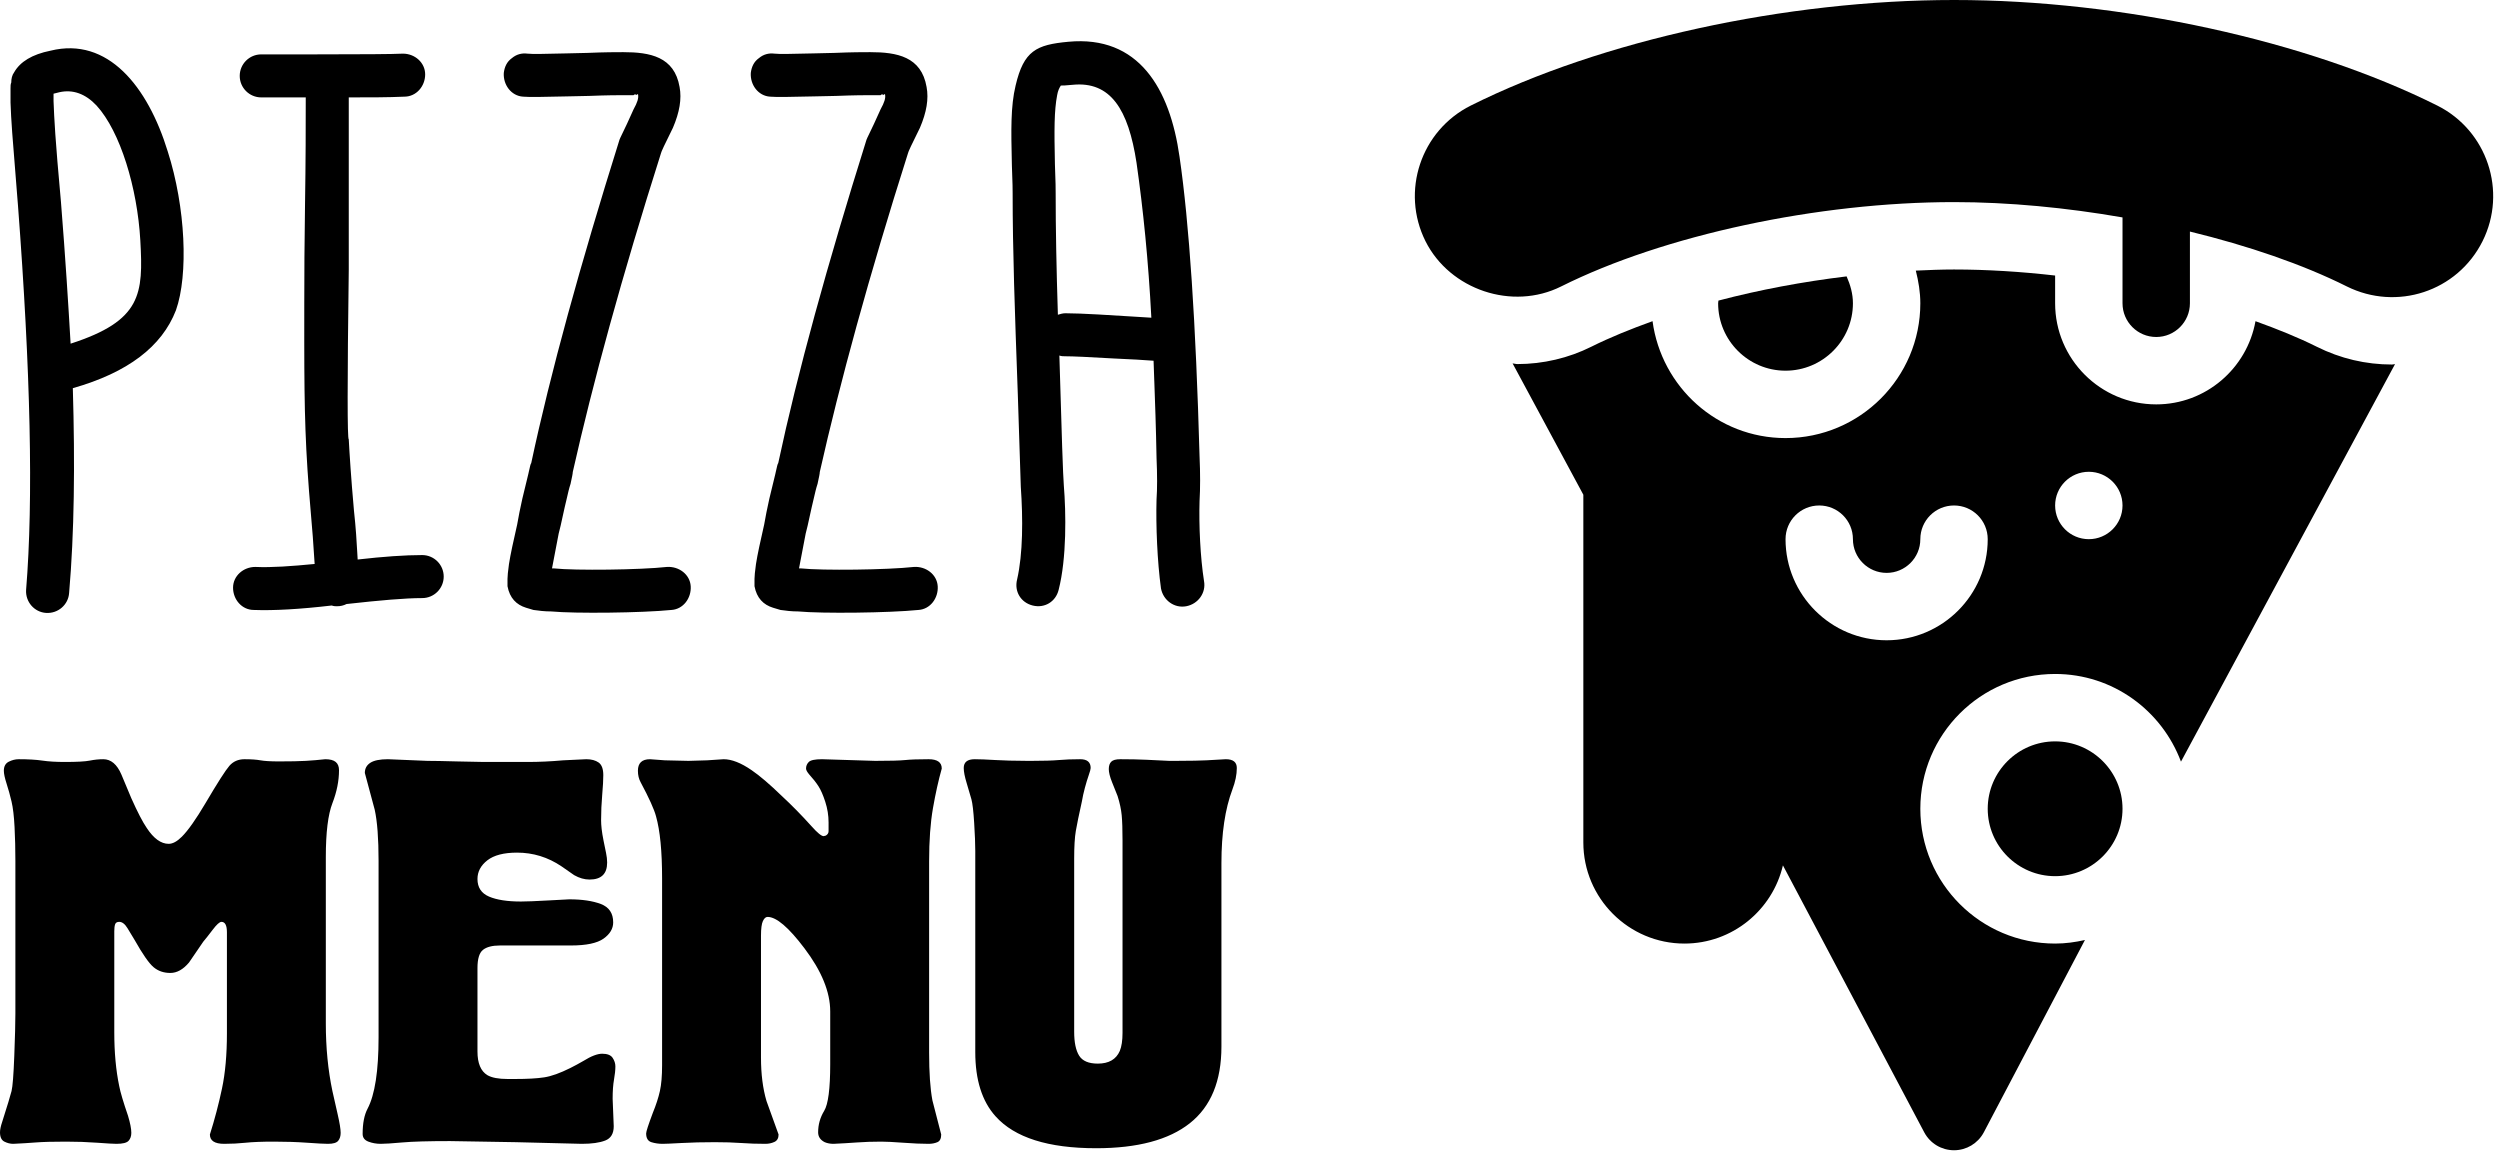
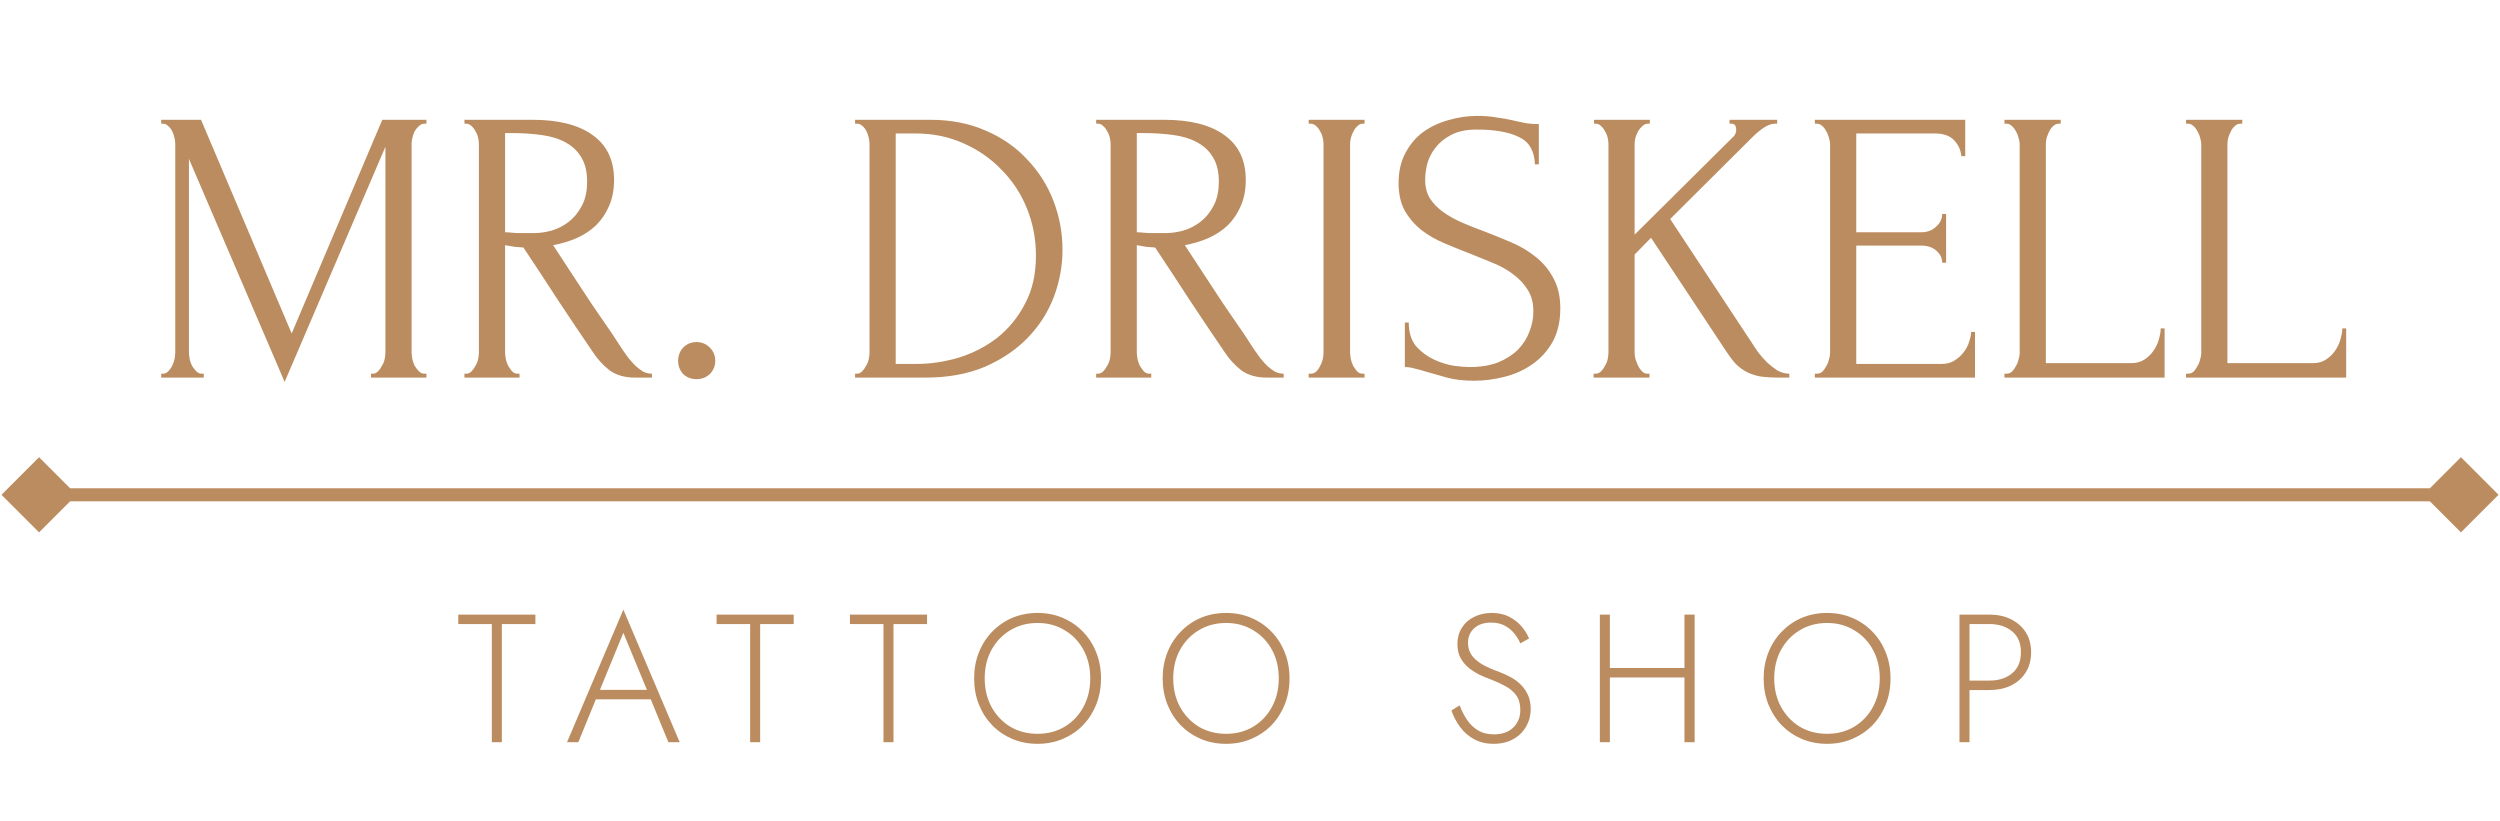
- <svg xmlns="http://www.w3.org/2000/svg" width="182" height="84" viewBox="0 0 182 84" fill="none">
-   <g id="Logo">
-     <g id="Group">
-       <path id="PIZZA" fill-rule="evenodd" clip-rule="evenodd" d="M84.52 42.839C84.682 43.703 85.492 44.297 86.356 44.135C87.22 43.973 87.814 43.163 87.652 42.299C87.382 40.571 87.274 38.249 87.328 36.467C87.382 35.549 87.382 34.469 87.328 33.227C87.058 23.507 86.572 16.217 85.87 11.411C85.168 6.443 82.9 2.555 77.77 3.041C75.448 3.257 74.53 3.689 73.936 6.227C73.569 7.746 73.609 9.518 73.661 11.84V11.84L73.666 12.059C73.72 13.301 73.72 13.949 73.72 14.057C73.72 18.258 73.877 22.615 74.088 28.47L74.098 28.745L74.314 35.441C74.476 37.763 74.476 40.301 74.044 42.191C73.828 43.055 74.314 43.865 75.178 44.081C76.042 44.297 76.852 43.811 77.068 42.947C77.662 40.625 77.608 37.331 77.446 35.333C77.392 34.739 77.284 31.553 77.122 25.883C77.284 25.937 77.392 25.937 77.554 25.937C78.094 25.937 79.282 25.991 81.118 26.099C82.36 26.153 83.278 26.207 83.98 26.261C83.994 26.706 84.013 27.202 84.032 27.745L84.033 27.747C84.088 29.246 84.156 31.116 84.196 33.335C84.25 34.577 84.25 35.603 84.196 36.359C84.142 38.249 84.25 40.895 84.52 42.839ZM3.358 44.621C4.222 44.675 4.978 44.027 5.032 43.163C5.41 38.789 5.464 33.821 5.302 28.259C9.298 27.125 11.782 25.235 12.808 22.589C13.726 19.997 13.51 15.083 12.214 11.033C10.756 6.281 7.84 2.663 3.682 3.689C2.332 3.959 1.468 4.499 1.036 5.255C0.874 5.471 0.82 5.741 0.82 6.011C0.766 6.119 0.766 6.281 0.766 6.443V7.469C0.819 8.891 0.871 9.542 1.274 14.53L1.306 14.921C2.224 27.017 2.44 36.359 1.9 42.947C1.846 43.811 2.494 44.567 3.358 44.621ZM5.14 25.019C4.978 22.211 4.762 18.755 4.438 14.705C4.006 9.953 3.952 8.711 3.898 7.361V6.821L4.33 6.713C5.302 6.497 6.22 6.821 7.03 7.685C8.758 9.575 10 13.679 10.216 17.513C10.432 21.401 10.324 23.345 5.14 25.019ZM24.148 44.081C21.826 44.351 19.936 44.459 18.478 44.405C17.614 44.405 16.966 43.649 16.966 42.785C16.966 41.921 17.722 41.273 18.586 41.273C19.774 41.327 21.232 41.219 22.906 41.057C22.89 40.849 22.874 40.598 22.855 40.303L22.855 40.303L22.855 40.303C22.81 39.603 22.75 38.654 22.636 37.439C22.221 32.67 22.155 30.041 22.15 24.917L22.151 22.137C22.153 19.95 22.163 17.581 22.204 15.029C22.258 11.627 22.258 9.035 22.258 7.199V7.091H19.018C18.154 7.091 17.452 6.389 17.452 5.525C17.452 4.661 18.154 3.959 19.018 3.959L23.096 3.958C26.45 3.955 28.536 3.945 29.332 3.905C30.196 3.905 30.952 4.553 30.952 5.417C30.952 6.281 30.304 7.037 29.44 7.037C28.252 7.091 26.902 7.091 25.39 7.091V19.619C25.282 27.881 25.282 31.985 25.39 31.985C25.444 33.011 25.552 34.739 25.768 37.169C25.907 38.421 25.967 39.474 26.015 40.328L26.015 40.33C26.023 40.469 26.03 40.604 26.038 40.733C27.928 40.517 29.494 40.409 30.736 40.409C31.6 40.409 32.302 41.111 32.302 41.975C32.302 42.839 31.6 43.541 30.736 43.541C29.494 43.541 27.658 43.703 25.228 43.973C25.012 44.081 24.796 44.135 24.526 44.135C24.418 44.135 24.31 44.135 24.148 44.081ZM40.132 44.513C41.86 44.675 46.72 44.621 48.88 44.405C49.744 44.351 50.338 43.541 50.284 42.677C50.23 41.813 49.42 41.219 48.556 41.273C46.612 41.489 41.86 41.543 40.348 41.381H40.186L40.672 38.843C40.775 38.465 40.856 38.087 40.944 37.68L40.944 37.68L40.944 37.68L40.944 37.68C40.993 37.448 41.045 37.208 41.104 36.953C41.16 36.728 41.21 36.51 41.258 36.301L41.258 36.301L41.258 36.301L41.258 36.301C41.347 35.906 41.43 35.542 41.536 35.225C41.644 34.739 41.698 34.469 41.698 34.361C43.156 27.881 45.262 20.159 48.124 11.141C48.124 11.087 48.394 10.493 48.988 9.305C49.474 8.171 49.636 7.199 49.474 6.335C49.096 4.121 47.314 3.797 45.37 3.797C44.884 3.797 44.02 3.797 42.778 3.851C42.212 3.863 41.699 3.876 41.239 3.887C39.682 3.924 38.737 3.947 38.404 3.905C37.972 3.851 37.594 3.959 37.27 4.229C36.892 4.499 36.73 4.877 36.676 5.309C36.622 6.173 37.216 6.983 38.08 7.037C38.544 7.079 39.6 7.056 41.3 7.017L41.3 7.017L41.3 7.017L41.301 7.017L41.301 7.017C41.779 7.007 42.306 6.995 42.886 6.983C44.236 6.929 45.046 6.929 45.37 6.929H46.126C46.18 6.875 46.18 6.875 46.234 6.875C46.288 6.875 46.342 6.875 46.288 6.929C46.32 6.913 46.347 6.897 46.369 6.884C46.423 6.853 46.45 6.837 46.45 6.875C46.504 7.145 46.396 7.469 46.126 7.955C45.764 8.778 45.482 9.36 45.305 9.726L45.305 9.726C45.191 9.96 45.121 10.106 45.1 10.169C42.238 19.295 40.078 27.125 38.674 33.713C38.626 33.761 38.579 33.977 38.494 34.361L38.494 34.361L38.494 34.361L38.458 34.523L38.026 36.305C37.864 37.007 37.756 37.601 37.648 38.195L37.648 38.195L37.648 38.195C37.378 39.383 37.162 40.355 37.054 41.057L37.031 41.243C36.985 41.597 36.946 41.907 36.946 42.137V42.677C37.108 43.541 37.594 44.027 38.296 44.243L38.836 44.405C39.214 44.459 39.646 44.513 40.132 44.513ZM66.862 44.405C64.702 44.621 59.842 44.675 58.114 44.513C57.628 44.513 57.196 44.459 56.818 44.405L56.278 44.243C55.576 44.027 55.09 43.541 54.928 42.677V42.137C54.928 41.907 54.967 41.597 55.013 41.243L55.036 41.057C55.144 40.355 55.36 39.383 55.63 38.195L55.63 38.195L55.63 38.195C55.738 37.601 55.846 37.007 56.008 36.305L56.44 34.523L56.476 34.361L56.476 34.361L56.476 34.361C56.561 33.977 56.608 33.761 56.656 33.713C58.06 27.125 60.22 19.295 63.082 10.169C63.103 10.106 63.173 9.96 63.287 9.726L63.287 9.726C63.464 9.36 63.746 8.778 64.108 7.955C64.378 7.469 64.486 7.145 64.432 6.875C64.432 6.837 64.405 6.853 64.351 6.884C64.329 6.897 64.302 6.913 64.27 6.929C64.324 6.875 64.27 6.875 64.216 6.875C64.162 6.875 64.162 6.875 64.108 6.929H63.352C63.028 6.929 62.218 6.929 60.868 6.983C60.288 6.995 59.761 7.007 59.284 7.017L59.283 7.017L59.282 7.017L59.282 7.017L59.282 7.017C57.582 7.056 56.526 7.079 56.062 7.037C55.198 6.983 54.604 6.173 54.658 5.309C54.712 4.877 54.874 4.499 55.252 4.229C55.576 3.959 55.954 3.851 56.386 3.905C56.719 3.947 57.664 3.924 59.221 3.887C59.681 3.876 60.194 3.863 60.76 3.851C62.002 3.797 62.866 3.797 63.352 3.797C65.296 3.797 67.078 4.121 67.456 6.335C67.618 7.199 67.456 8.171 66.97 9.305C66.376 10.493 66.106 11.087 66.106 11.141C63.244 20.159 61.138 27.881 59.68 34.361C59.68 34.469 59.626 34.739 59.518 35.225C59.412 35.543 59.329 35.906 59.239 36.301L59.239 36.301L59.239 36.301C59.192 36.51 59.142 36.728 59.086 36.953C59.027 37.208 58.975 37.449 58.926 37.68L58.926 37.68L58.926 37.68C58.838 38.087 58.757 38.465 58.654 38.843L58.168 41.381H58.33C59.842 41.543 64.594 41.489 66.538 41.273C67.402 41.219 68.212 41.813 68.266 42.677C68.32 43.541 67.726 44.351 66.862 44.405ZM82.594 23.053C83.121 23.087 83.556 23.115 83.818 23.129C83.602 18.971 83.224 15.245 82.738 11.843C82.144 7.955 80.848 5.903 78.094 6.173C77.608 6.227 77.338 6.227 77.23 6.227C77.122 6.389 77.014 6.605 76.96 6.929C76.744 8.063 76.744 9.413 76.798 11.951C76.852 13.193 76.852 13.895 76.852 14.057C76.852 16.595 76.906 19.511 77.014 22.913C77.176 22.859 77.392 22.805 77.554 22.805C78.72 22.805 81.054 22.955 82.594 23.053Z" fill="black" />
-       <path id="MENU" fill-rule="evenodd" clip-rule="evenodd" d="M9.36 83.051C9.227 83.198 8.933 83.271 8.48 83.271C8.267 83.271 7.8 83.244 7.08 83.191C6.36 83.138 5.6 83.111 4.8 83.111C3.84 83.111 3.107 83.131 2.6 83.171C2.093 83.211 1.547 83.244 0.96 83.271C0.747 83.271 0.533 83.218 0.32 83.111C0.107 83.004 0 82.778 0 82.431C0 82.244 0.053 81.991 0.16 81.671C0.533 80.498 0.76 79.751 0.84 79.431C0.92 79.111 0.987 78.258 1.04 76.871C1.093 75.484 1.12 74.458 1.12 73.791V62.671C1.12 61.818 1.1 60.998 1.06 60.211C1.02 59.424 0.947 58.804 0.84 58.351C0.733 57.898 0.613 57.464 0.48 57.051C0.347 56.638 0.28 56.324 0.28 56.111C0.28 55.791 0.4 55.571 0.64 55.451C0.88 55.331 1.12 55.271 1.36 55.271C2.053 55.271 2.627 55.304 3.08 55.371C3.533 55.438 4.08 55.471 4.72 55.471C5.6 55.471 6.207 55.438 6.54 55.371C6.873 55.304 7.2 55.271 7.52 55.271C8.08 55.271 8.52 55.644 8.84 56.391C9.08 56.978 9.32 57.551 9.56 58.111C10.013 59.124 10.387 59.844 10.68 60.271C11.187 61.044 11.72 61.431 12.28 61.431C12.573 61.431 12.893 61.258 13.24 60.911C13.693 60.458 14.267 59.644 14.96 58.471C15.84 56.978 16.42 56.071 16.7 55.751C16.98 55.431 17.347 55.271 17.8 55.271C18.28 55.271 18.667 55.298 18.96 55.351C19.253 55.404 19.707 55.431 20.32 55.431C21.147 55.431 21.793 55.418 22.26 55.391C22.727 55.364 23.2 55.324 23.68 55.271C24.027 55.271 24.28 55.338 24.44 55.471C24.6 55.604 24.68 55.804 24.68 56.071C24.68 56.844 24.52 57.644 24.2 58.471C23.88 59.298 23.72 60.604 23.72 62.391V74.511C23.72 76.271 23.88 77.911 24.2 79.431C24.307 79.911 24.433 80.471 24.58 81.111C24.727 81.751 24.8 82.204 24.8 82.471C24.8 82.711 24.74 82.904 24.62 83.051C24.5 83.198 24.253 83.271 23.88 83.271C23.613 83.271 23.107 83.244 22.36 83.191C21.613 83.138 20.813 83.111 19.96 83.111C19.08 83.111 18.387 83.138 17.88 83.191C17.373 83.244 16.853 83.271 16.32 83.271C15.627 83.271 15.28 83.044 15.28 82.591C15.627 81.498 15.92 80.384 16.16 79.251C16.4 78.118 16.52 76.778 16.52 75.231V67.871C16.52 67.364 16.387 67.111 16.12 67.111C15.987 67.111 15.773 67.304 15.48 67.691C15.187 68.078 14.96 68.364 14.8 68.551L13.76 70.071C13.333 70.578 12.88 70.831 12.4 70.831C11.92 70.831 11.513 70.691 11.18 70.411C10.847 70.131 10.387 69.471 9.8 68.431C9.64 68.164 9.467 67.878 9.28 67.571C9.093 67.264 8.893 67.111 8.68 67.111C8.52 67.111 8.42 67.171 8.38 67.291C8.34 67.411 8.32 67.578 8.32 67.791V75.151C8.32 76.618 8.44 77.924 8.68 79.071C8.76 79.498 8.973 80.218 9.32 81.231C9.48 81.764 9.56 82.178 9.56 82.471C9.56 82.711 9.493 82.904 9.36 83.051ZM44.06 83.031C43.647 83.191 43.08 83.271 42.36 83.271L37.56 83.151L32.76 83.071C31.187 83.071 30.027 83.104 29.28 83.171C28.533 83.238 28.013 83.271 27.72 83.271C27.4 83.271 27.1 83.218 26.82 83.111C26.54 83.004 26.4 82.818 26.4 82.551C26.4 81.778 26.52 81.164 26.76 80.711C27.293 79.698 27.56 77.964 27.56 75.511V62.671C27.56 61.044 27.467 59.804 27.28 58.951C27.04 58.071 26.8 57.178 26.56 56.271C26.56 55.951 26.693 55.704 26.96 55.531C27.227 55.358 27.653 55.271 28.24 55.271L31.12 55.391C31.573 55.391 32.28 55.404 33.24 55.431C34.093 55.455 34.757 55.468 35.231 55.471L38.4 55.471C39.253 55.471 40.12 55.431 41 55.351L42.68 55.271C43.053 55.271 43.353 55.351 43.58 55.511C43.807 55.671 43.92 55.978 43.92 56.431C43.92 56.778 43.893 57.258 43.84 57.871C43.787 58.484 43.76 59.098 43.76 59.711C43.76 59.898 43.773 60.111 43.8 60.351C43.827 60.591 43.873 60.878 43.94 61.211C44.007 61.544 44.067 61.838 44.12 62.091C44.173 62.344 44.2 62.578 44.2 62.791C44.2 63.618 43.773 64.031 42.92 64.031C42.547 64.031 42.173 63.924 41.8 63.711C41.373 63.418 41.067 63.204 40.88 63.071C39.893 62.404 38.813 62.071 37.64 62.071C36.68 62.071 35.96 62.258 35.48 62.631C35 63.004 34.76 63.458 34.76 63.991C34.76 64.604 35.04 65.031 35.6 65.271C36.16 65.511 36.933 65.631 37.92 65.631C38.32 65.631 38.993 65.604 39.94 65.551C40.887 65.498 41.387 65.471 41.44 65.471C42.373 65.471 43.14 65.584 43.74 65.811C44.34 66.038 44.64 66.484 44.64 67.151C44.64 67.604 44.407 67.998 43.94 68.331C43.473 68.664 42.68 68.831 41.56 68.831H36.4C35.84 68.831 35.427 68.938 35.16 69.151C34.893 69.364 34.76 69.804 34.76 70.471V76.551C34.76 77.404 35 77.978 35.48 78.271C35.8 78.458 36.293 78.551 36.96 78.551H37.48C38.387 78.551 39.1 78.511 39.62 78.431C40.14 78.351 40.773 78.124 41.52 77.751C41.84 77.591 42.16 77.418 42.48 77.231C43.04 76.884 43.493 76.711 43.84 76.711C44.213 76.711 44.467 76.811 44.6 77.011C44.733 77.211 44.8 77.418 44.8 77.631C44.8 77.898 44.767 78.218 44.7 78.591C44.633 78.964 44.6 79.431 44.6 79.991L44.68 81.991C44.68 82.524 44.473 82.871 44.06 83.031ZM48.24 83.271C48.427 83.271 48.887 83.251 49.62 83.211C50.353 83.171 51.16 83.151 52.04 83.151C52.76 83.151 53.4 83.171 53.96 83.211C54.52 83.251 55.107 83.271 55.72 83.271C55.96 83.271 56.18 83.224 56.38 83.131C56.58 83.038 56.68 82.858 56.68 82.591C56.387 81.791 56.093 80.978 55.8 80.151C55.533 79.244 55.4 78.191 55.4 76.991V68.111C55.4 67.604 55.447 67.251 55.54 67.051C55.633 66.851 55.747 66.751 55.88 66.751C56.52 66.751 57.413 67.511 58.56 69.031C59.813 70.684 60.44 72.218 60.44 73.631V77.471C60.44 79.258 60.293 80.391 60 80.871C59.707 81.351 59.56 81.871 59.56 82.431C59.56 82.751 59.72 82.991 60.04 83.151C60.227 83.231 60.44 83.271 60.68 83.271C61.267 83.244 61.833 83.211 62.38 83.171C62.927 83.131 63.52 83.111 64.16 83.111C64.507 83.111 65.04 83.138 65.76 83.191C66.48 83.244 67.093 83.271 67.6 83.271C67.84 83.271 68.053 83.231 68.24 83.151C68.427 83.071 68.52 82.884 68.52 82.591L67.88 80.111C67.72 79.258 67.64 78.098 67.64 76.631V62.711C67.64 61.191 67.733 59.898 67.92 58.831C68.107 57.764 68.32 56.804 68.56 55.951C68.56 55.498 68.24 55.271 67.6 55.271C66.853 55.271 66.287 55.291 65.9 55.331C65.513 55.371 64.787 55.391 63.72 55.391L59.84 55.271C59.333 55.271 59.013 55.338 58.88 55.471C58.747 55.604 58.68 55.764 58.68 55.951C58.68 56.058 58.76 56.204 58.92 56.391C59.187 56.684 59.407 56.964 59.58 57.231C59.753 57.498 59.92 57.878 60.08 58.371C60.24 58.864 60.32 59.364 60.32 59.871V60.511C60.32 60.644 60.253 60.751 60.12 60.831C60.093 60.831 60.04 60.844 59.96 60.871C59.8 60.871 59.507 60.631 59.08 60.151C58.36 59.351 57.64 58.618 56.92 57.951C56.04 57.098 55.307 56.471 54.72 56.071C53.947 55.538 53.267 55.271 52.68 55.271L51.48 55.351L50.12 55.391L48.4 55.351L47.32 55.271C46.733 55.271 46.44 55.551 46.44 56.111C46.44 56.431 46.507 56.711 46.64 56.951C47.253 58.098 47.627 58.924 47.76 59.431C48.053 60.471 48.2 61.978 48.2 63.951V77.551C48.2 78.324 48.147 78.951 48.04 79.431C47.933 79.911 47.76 80.444 47.52 81.031C47.2 81.884 47.04 82.378 47.04 82.511C47.04 82.858 47.167 83.071 47.42 83.151C47.673 83.231 47.947 83.271 48.24 83.271ZM86.62 81.771C85.087 82.984 82.813 83.591 79.8 83.591C76.307 83.591 73.867 82.818 72.48 81.271C71.493 80.178 71 78.618 71 76.591V61.951C71 61.444 70.973 60.764 70.92 59.911C70.867 59.058 70.8 58.484 70.72 58.191C70.64 57.898 70.527 57.511 70.38 57.031C70.233 56.551 70.16 56.178 70.16 55.911C70.16 55.484 70.427 55.271 70.96 55.271C71.307 55.271 71.813 55.291 72.48 55.331C73.073 55.367 73.823 55.386 74.732 55.39L75.08 55.391C75.96 55.391 76.627 55.371 77.08 55.331C77.533 55.291 78.053 55.271 78.64 55.271C79.147 55.271 79.4 55.484 79.4 55.911C79.4 55.991 79.353 56.164 79.26 56.431C79.167 56.698 79.073 57.004 78.98 57.351C78.887 57.698 78.813 58.031 78.76 58.351C78.547 59.311 78.4 60.024 78.32 60.491C78.24 60.958 78.2 61.631 78.2 62.511V75.111C78.2 75.884 78.32 76.464 78.56 76.851C78.8 77.238 79.253 77.431 79.92 77.431C80.72 77.431 81.253 77.124 81.52 76.511C81.653 76.191 81.72 75.751 81.72 75.191V61.191C81.72 60.391 81.7 59.778 81.66 59.351C81.62 58.924 81.52 58.458 81.36 57.951C81.173 57.498 81.04 57.164 80.96 56.951C80.8 56.551 80.72 56.231 80.72 55.991C80.72 55.751 80.78 55.571 80.9 55.451C81.02 55.331 81.24 55.271 81.56 55.271C82.253 55.271 82.887 55.284 83.46 55.311C84.033 55.338 84.587 55.364 85.12 55.391L85.694 55.39C86.694 55.387 87.403 55.374 87.82 55.351C88.313 55.324 88.787 55.298 89.24 55.271C89.773 55.271 90.04 55.484 90.04 55.911C90.04 56.391 89.933 56.911 89.72 57.471C89.187 58.884 88.92 60.671 88.92 62.831V76.191C88.92 78.698 88.153 80.558 86.62 81.771Z" fill="black" />
-     </g>
-     <g id="003-pizza-slice">
-       <path id="Path" d="M134.893 22.079C134.893 21.385 134.705 20.736 134.433 20.121C131.246 20.506 128.079 21.1 125.101 21.883C125.099 21.95 125.08 22.012 125.08 22.079C125.08 24.784 127.282 26.986 129.987 26.986C132.691 26.986 134.893 24.784 134.893 22.079Z" fill="black" />
-       <path id="Shape" fill-rule="evenodd" clip-rule="evenodd" d="M174.143 26.538C172.228 26.538 170.386 26.104 168.668 25.246C167.315 24.57 165.794 23.957 164.2 23.383C163.581 26.819 160.584 29.439 156.973 29.439C152.914 29.439 149.613 26.138 149.613 22.079V20.059C147.135 19.777 144.654 19.619 142.25 19.619C141.336 19.619 140.403 19.657 139.471 19.7C139.666 20.477 139.8 21.271 139.8 22.079C139.8 27.492 135.399 31.892 129.987 31.892C125.02 31.892 120.95 28.174 120.305 23.382C118.715 23.955 117.197 24.567 115.846 25.242C114.198 26.066 112.336 26.505 110.463 26.505C110.402 26.505 110.343 26.493 110.284 26.481L110.284 26.481C110.229 26.469 110.174 26.458 110.117 26.456L115.267 36.016V61.332C115.267 65.39 118.568 68.692 122.627 68.692C126.112 68.692 129.037 66.257 129.797 62.999L140.092 82.447C140.52 83.243 141.35 83.738 142.253 83.738C143.156 83.738 143.985 83.243 144.414 82.447L151.784 68.432C151.083 68.591 150.361 68.692 149.613 68.692C144.193 68.692 139.8 64.298 139.8 58.879C139.8 53.459 144.193 49.065 149.613 49.065C153.82 49.065 157.38 51.727 158.775 55.448L174.358 26.508C174.322 26.509 174.287 26.516 174.253 26.523C174.217 26.531 174.181 26.538 174.143 26.538ZM137.346 46.612C133.288 46.612 129.987 43.31 129.987 39.252C129.987 37.897 131.084 36.799 132.44 36.799C133.796 36.799 134.893 37.897 134.893 39.252C134.893 40.606 135.993 41.706 137.346 41.706C138.7 41.706 139.8 40.606 139.8 39.252C139.8 37.897 140.897 36.799 142.253 36.799C143.609 36.799 144.706 37.897 144.706 39.252C144.706 43.31 141.405 46.612 137.346 46.612ZM149.613 36.799C149.613 38.154 150.711 39.252 152.066 39.252C153.42 39.252 154.519 38.154 154.519 36.799C154.519 35.444 153.42 34.346 152.066 34.346C150.711 34.346 149.613 35.444 149.613 36.799Z" fill="black" />
-       <path id="Path_2" d="M149.613 53.972C146.908 53.972 144.706 56.173 144.706 58.879C144.706 61.584 146.908 63.785 149.613 63.785C152.317 63.785 154.519 61.584 154.519 58.879C154.519 56.173 152.317 53.972 149.613 53.972Z" fill="black" />
-       <path id="Path_3" d="M180.729 17.561C182.542 13.934 181.066 9.504 177.437 7.686C167.957 2.945 154.478 0 142.26 0C130.035 0 116.551 2.945 107.071 7.686C103.439 9.504 101.961 13.931 103.777 17.563C105.552 21.097 110.097 22.633 113.652 20.853C121.115 17.122 132.339 14.713 142.25 14.713C146.24 14.713 150.435 15.118 154.519 15.828V22.079C154.519 23.434 155.618 24.533 156.973 24.533C158.327 24.533 159.426 23.434 159.426 22.079V16.857C163.66 17.89 167.619 19.238 170.853 20.855C174.465 22.652 178.883 21.244 180.729 17.561Z" fill="black" />
-     </g>
-   </g>
+ <svg xmlns="http://www.w3.org/2000/svg" width="192" height="63" viewBox="0 0 192 63" fill="none">
+   <path d="M35.196 47.928V47.2H41.118V47.928H38.542V57H37.772V47.928H35.196ZM45.382 53.71L45.634 52.982H50.156L50.408 53.71H45.382ZM47.874 48.6L45.97 53.234L45.886 53.402L44.416 57H43.548L47.874 46.822L52.2 57H51.332L49.876 53.458L49.806 53.276L47.874 48.6ZM55.034 47.928V47.2H60.956V47.928H58.38V57H57.61V47.928H55.034ZM65.274 47.928V47.2H71.196V47.928H68.62V57H67.85V47.928H65.274ZM75.625 52.1C75.625 52.912 75.798 53.64 76.143 54.284C76.498 54.928 76.979 55.437 77.585 55.81C78.201 56.174 78.901 56.356 79.685 56.356C80.469 56.356 81.165 56.174 81.771 55.81C82.387 55.437 82.868 54.928 83.213 54.284C83.559 53.64 83.731 52.912 83.731 52.1C83.731 51.279 83.559 50.551 83.213 49.916C82.868 49.272 82.387 48.768 81.771 48.404C81.165 48.031 80.469 47.844 79.685 47.844C78.901 47.844 78.201 48.031 77.585 48.404C76.979 48.768 76.498 49.272 76.143 49.916C75.798 50.551 75.625 51.279 75.625 52.1ZM74.813 52.1C74.813 51.381 74.935 50.719 75.177 50.112C75.42 49.496 75.761 48.964 76.199 48.516C76.638 48.059 77.151 47.704 77.739 47.452C78.337 47.2 78.985 47.074 79.685 47.074C80.385 47.074 81.029 47.2 81.617 47.452C82.215 47.704 82.733 48.059 83.171 48.516C83.61 48.964 83.951 49.496 84.193 50.112C84.436 50.719 84.557 51.381 84.557 52.1C84.557 52.819 84.436 53.486 84.193 54.102C83.951 54.709 83.61 55.241 83.171 55.698C82.733 56.146 82.215 56.496 81.617 56.748C81.029 57 80.385 57.126 79.685 57.126C78.985 57.126 78.337 57 77.739 56.748C77.151 56.496 76.638 56.146 76.199 55.698C75.761 55.241 75.42 54.709 75.177 54.102C74.935 53.486 74.813 52.819 74.813 52.1ZM90.104 52.1C90.104 52.912 90.276 53.64 90.622 54.284C90.976 54.928 91.457 55.437 92.064 55.81C92.68 56.174 93.38 56.356 94.164 56.356C94.948 56.356 95.643 56.174 96.25 55.81C96.866 55.437 97.346 54.928 97.692 54.284C98.037 53.64 98.21 52.912 98.21 52.1C98.21 51.279 98.037 50.551 97.692 49.916C97.346 49.272 96.866 48.768 96.25 48.404C95.643 48.031 94.948 47.844 94.164 47.844C93.38 47.844 92.68 48.031 92.064 48.404C91.457 48.768 90.976 49.272 90.622 49.916C90.276 50.551 90.104 51.279 90.104 52.1ZM89.292 52.1C89.292 51.381 89.413 50.719 89.656 50.112C89.898 49.496 90.239 48.964 90.678 48.516C91.116 48.059 91.63 47.704 92.218 47.452C92.815 47.2 93.464 47.074 94.164 47.074C94.864 47.074 95.508 47.2 96.096 47.452C96.693 47.704 97.211 48.059 97.65 48.516C98.088 48.964 98.429 49.496 98.672 50.112C98.914 50.719 99.036 51.381 99.036 52.1C99.036 52.819 98.914 53.486 98.672 54.102C98.429 54.709 98.088 55.241 97.65 55.698C97.211 56.146 96.693 56.496 96.096 56.748C95.508 57 94.864 57.126 94.164 57.126C93.464 57.126 92.815 57 92.218 56.748C91.63 56.496 91.116 56.146 90.678 55.698C90.239 55.241 89.898 54.709 89.656 54.102C89.413 53.486 89.292 52.819 89.292 52.1ZM112.098 54.172C112.256 54.583 112.448 54.956 112.672 55.292C112.905 55.628 113.19 55.899 113.526 56.104C113.862 56.3 114.263 56.398 114.73 56.398C115.364 56.398 115.859 56.225 116.214 55.88C116.578 55.525 116.76 55.077 116.76 54.536C116.76 54.06 116.652 53.677 116.438 53.388C116.223 53.099 115.943 52.865 115.598 52.688C115.262 52.501 114.907 52.338 114.534 52.198C114.254 52.095 113.96 51.974 113.652 51.834C113.353 51.685 113.073 51.507 112.812 51.302C112.55 51.087 112.336 50.831 112.168 50.532C112.009 50.233 111.93 49.874 111.93 49.454C111.93 48.987 112.042 48.577 112.266 48.222C112.49 47.858 112.802 47.578 113.204 47.382C113.605 47.177 114.058 47.074 114.562 47.074C115.084 47.074 115.532 47.172 115.906 47.368C116.288 47.564 116.606 47.811 116.858 48.11C117.11 48.409 117.301 48.717 117.432 49.034L116.76 49.412C116.657 49.16 116.508 48.913 116.312 48.67C116.125 48.427 115.887 48.227 115.598 48.068C115.308 47.9 114.949 47.816 114.52 47.816C113.95 47.816 113.512 47.965 113.204 48.264C112.896 48.553 112.742 48.917 112.742 49.356C112.742 49.72 112.83 50.033 113.008 50.294C113.185 50.555 113.451 50.793 113.806 51.008C114.16 51.213 114.599 51.409 115.122 51.596C115.392 51.699 115.672 51.825 115.962 51.974C116.251 52.123 116.512 52.31 116.746 52.534C116.988 52.758 117.184 53.029 117.334 53.346C117.483 53.654 117.558 54.023 117.558 54.452C117.558 54.853 117.483 55.217 117.334 55.544C117.194 55.871 116.993 56.155 116.732 56.398C116.48 56.631 116.181 56.813 115.836 56.944C115.49 57.065 115.117 57.126 114.716 57.126C114.146 57.126 113.647 57.009 113.218 56.776C112.788 56.543 112.429 56.23 112.14 55.838C111.85 55.446 111.626 55.021 111.468 54.564L112.098 54.172ZM123.275 52.03V51.302H129.883V52.03H123.275ZM129.365 47.2H130.149V57H129.365V47.2ZM122.869 47.2H123.639V57H122.869V47.2ZM136.26 52.1C136.26 52.912 136.433 53.64 136.778 54.284C137.133 54.928 137.613 55.437 138.22 55.81C138.836 56.174 139.536 56.356 140.32 56.356C141.104 56.356 141.799 56.174 142.406 55.81C143.022 55.437 143.503 54.928 143.848 54.284C144.193 53.64 144.366 52.912 144.366 52.1C144.366 51.279 144.193 50.551 143.848 49.916C143.503 49.272 143.022 48.768 142.406 48.404C141.799 48.031 141.104 47.844 140.32 47.844C139.536 47.844 138.836 48.031 138.22 48.404C137.613 48.768 137.133 49.272 136.778 49.916C136.433 50.551 136.26 51.279 136.26 52.1ZM135.448 52.1C135.448 51.381 135.569 50.719 135.812 50.112C136.055 49.496 136.395 48.964 136.834 48.516C137.273 48.059 137.786 47.704 138.374 47.452C138.971 47.2 139.62 47.074 140.32 47.074C141.02 47.074 141.664 47.2 142.252 47.452C142.849 47.704 143.367 48.059 143.806 48.516C144.245 48.964 144.585 49.496 144.828 50.112C145.071 50.719 145.192 51.381 145.192 52.1C145.192 52.819 145.071 53.486 144.828 54.102C144.585 54.709 144.245 55.241 143.806 55.698C143.367 56.146 142.849 56.496 142.252 56.748C141.664 57 141.02 57.126 140.32 57.126C139.62 57.126 138.971 57 138.374 56.748C137.786 56.496 137.273 56.146 136.834 55.698C136.395 55.241 136.055 54.709 135.812 54.102C135.569 53.486 135.448 52.819 135.448 52.1ZM150.487 47.2H151.257V57H150.487V47.2ZM150.921 47.928V47.2H152.783C153.399 47.2 153.945 47.317 154.421 47.55C154.906 47.783 155.289 48.115 155.569 48.544C155.849 48.973 155.989 49.491 155.989 50.098C155.989 50.695 155.849 51.213 155.569 51.652C155.289 52.091 154.906 52.427 154.421 52.66C153.945 52.884 153.399 52.996 152.783 52.996H150.921V52.268H152.783C153.501 52.268 154.085 52.081 154.533 51.708C154.981 51.335 155.205 50.798 155.205 50.098C155.205 49.389 154.981 48.852 154.533 48.488C154.085 48.115 153.501 47.928 152.783 47.928H150.921Z" fill="#BB8C5F" />
+   <path d="M0.113 38L3 40.887L5.887 38L3 35.113L0.113 38ZM191.887 38L189 35.113L186.113 38L189 40.887L191.887 38ZM3 38.5L189 38.5L189 37.5L3 37.5L3 38.5Z" fill="#BB8C5F" />
+   <path d="M28.49 28.7H28.64C28.78 28.7 28.91 28.64 29.03 28.52C29.15 28.4 29.25 28.26 29.33 28.1C29.43 27.94 29.5 27.77 29.54 27.59C29.58 27.39 29.6 27.21 29.6 27.05V11.27L21.86 29.33L14.51 12.2V27.05C14.51 27.21 14.53 27.39 14.57 27.59C14.61 27.77 14.67 27.94 14.75 28.1C14.85 28.26 14.96 28.4 15.08 28.52C15.2 28.64 15.34 28.7 15.5 28.7H15.65V29H12.38V28.7H12.53C12.67 28.7 12.8 28.64 12.92 28.52C13.04 28.4 13.14 28.26 13.22 28.1C13.3 27.94 13.36 27.77 13.4 27.59C13.44 27.39 13.46 27.21 13.46 27.05V11.06C13.46 10.92 13.44 10.76 13.4 10.58C13.36 10.4 13.3 10.23 13.22 10.07C13.14 9.91 13.04 9.78 12.92 9.68C12.8 9.56 12.67 9.5 12.53 9.5H12.38V9.2H15.44L22.4 25.61L29.36 9.2H32.75V9.5H32.6C32.44 9.5 32.3 9.56 32.18 9.68C32.06 9.78 31.95 9.91 31.85 10.07C31.77 10.23 31.71 10.4 31.67 10.58C31.63 10.76 31.61 10.92 31.61 11.06V27.05C31.61 27.21 31.63 27.39 31.67 27.59C31.71 27.77 31.77 27.94 31.85 28.1C31.95 28.26 32.06 28.4 32.18 28.52C32.3 28.64 32.44 28.7 32.6 28.7H32.75V29H28.49V28.7ZM39.75 28.7H39.9V29H35.67V28.7H35.82C35.96 28.7 36.09 28.64 36.21 28.52C36.33 28.4 36.43 28.26 36.51 28.1C36.61 27.94 36.68 27.77 36.72 27.59C36.76 27.39 36.78 27.21 36.78 27.05V11.06C36.78 10.92 36.76 10.76 36.72 10.58C36.68 10.4 36.61 10.23 36.51 10.07C36.43 9.91 36.33 9.78 36.21 9.68C36.09 9.56 35.96 9.5 35.82 9.5H35.67V9.2H40.89C42.89 9.2 44.43 9.59 45.51 10.37C46.61 11.15 47.16 12.3 47.16 13.82C47.16 14.58 47.03 15.25 46.77 15.83C46.53 16.39 46.2 16.88 45.78 17.3C45.36 17.7 44.86 18.03 44.28 18.29C43.72 18.53 43.12 18.71 42.48 18.83L44.64 22.13C45.16 22.93 45.69 23.72 46.23 24.5C46.77 25.26 47.3 26.05 47.82 26.87C47.96 27.07 48.11 27.28 48.27 27.5C48.45 27.72 48.63 27.92 48.81 28.1C49.01 28.28 49.21 28.43 49.41 28.55C49.63 28.65 49.85 28.7 50.07 28.7V29H48.78C47.98 29 47.32 28.81 46.8 28.43C46.3 28.03 45.88 27.57 45.54 27.05C44.64 25.73 43.74 24.39 42.84 23.03C41.96 21.67 41.08 20.33 40.2 19.01C39.98 18.99 39.74 18.97 39.48 18.95C39.24 18.91 39.01 18.87 38.79 18.83V27.05C38.79 27.21 38.81 27.39 38.85 27.59C38.89 27.77 38.95 27.94 39.03 28.1C39.13 28.26 39.23 28.4 39.33 28.52C39.45 28.64 39.59 28.7 39.75 28.7ZM38.79 10.22V17.84H38.94C39.1 17.86 39.35 17.88 39.69 17.9C40.05 17.9 40.49 17.9 41.01 17.9C41.43 17.9 41.87 17.84 42.33 17.72C42.81 17.58 43.25 17.36 43.65 17.06C44.07 16.74 44.41 16.33 44.67 15.83C44.95 15.33 45.09 14.7 45.09 13.94C45.09 13.18 44.94 12.56 44.64 12.08C44.36 11.6 43.96 11.22 43.44 10.94C42.94 10.66 42.33 10.47 41.61 10.37C40.89 10.27 40.1 10.22 39.24 10.22H38.79ZM52.081 27.71C52.081 27.31 52.212 26.97 52.471 26.69C52.752 26.41 53.092 26.27 53.492 26.27C53.892 26.27 54.231 26.41 54.511 26.69C54.791 26.97 54.931 27.31 54.931 27.71C54.931 28.11 54.791 28.45 54.511 28.73C54.231 28.99 53.892 29.12 53.492 29.12C53.092 29.12 52.752 28.99 52.471 28.73C52.212 28.45 52.081 28.11 52.081 27.71ZM65.67 28.7H65.82C65.96 28.7 66.09 28.64 66.21 28.52C66.33 28.4 66.43 28.26 66.51 28.1C66.61 27.94 66.68 27.77 66.72 27.59C66.76 27.39 66.78 27.21 66.78 27.05V11.06C66.78 10.92 66.76 10.76 66.72 10.58C66.68 10.4 66.62 10.23 66.54 10.07C66.46 9.91 66.36 9.78 66.24 9.68C66.12 9.56 65.98 9.5 65.82 9.5H65.67V9.2H71.46C73.04 9.2 74.46 9.48 75.72 10.04C76.98 10.58 78.04 11.32 78.9 12.26C79.78 13.18 80.45 14.24 80.91 15.44C81.37 16.64 81.6 17.89 81.6 19.19C81.6 20.41 81.38 21.61 80.94 22.79C80.5 23.95 79.84 24.99 78.96 25.91C78.08 26.83 76.98 27.58 75.66 28.16C74.34 28.72 72.81 29 71.07 29H65.67V28.7ZM79.56 19.64C79.56 18.36 79.33 17.15 78.87 16.01C78.41 14.87 77.76 13.88 76.92 13.04C76.1 12.18 75.12 11.5 73.98 11C72.86 10.5 71.64 10.25 70.32 10.25H68.79V27.95H70.38C71.46 27.95 72.54 27.79 73.62 27.47C74.72 27.13 75.71 26.62 76.59 25.94C77.47 25.24 78.18 24.37 78.72 23.33C79.28 22.29 79.56 21.06 79.56 19.64ZM88.266 28.7H88.416V29H84.186V28.7H84.336C84.476 28.7 84.606 28.64 84.726 28.52C84.846 28.4 84.946 28.26 85.026 28.1C85.126 27.94 85.196 27.77 85.236 27.59C85.276 27.39 85.296 27.21 85.296 27.05V11.06C85.296 10.92 85.276 10.76 85.236 10.58C85.196 10.4 85.126 10.23 85.026 10.07C84.946 9.91 84.846 9.78 84.726 9.68C84.606 9.56 84.476 9.5 84.336 9.5H84.186V9.2H89.406C91.406 9.2 92.946 9.59 94.026 10.37C95.126 11.15 95.676 12.3 95.676 13.82C95.676 14.58 95.546 15.25 95.286 15.83C95.046 16.39 94.716 16.88 94.296 17.3C93.876 17.7 93.376 18.03 92.796 18.29C92.236 18.53 91.636 18.71 90.996 18.83L93.156 22.13C93.676 22.93 94.206 23.72 94.746 24.5C95.286 25.26 95.816 26.05 96.336 26.87C96.476 27.07 96.626 27.28 96.786 27.5C96.966 27.72 97.146 27.92 97.326 28.1C97.526 28.28 97.726 28.43 97.926 28.55C98.146 28.65 98.366 28.7 98.586 28.7V29H97.296C96.496 29 95.836 28.81 95.316 28.43C94.816 28.03 94.396 27.57 94.056 27.05C93.156 25.73 92.256 24.39 91.356 23.03C90.476 21.67 89.596 20.33 88.716 19.01C88.496 18.99 88.256 18.97 87.996 18.95C87.756 18.91 87.526 18.87 87.306 18.83V27.05C87.306 27.21 87.326 27.39 87.366 27.59C87.406 27.77 87.466 27.94 87.546 28.1C87.646 28.26 87.746 28.4 87.846 28.52C87.966 28.64 88.106 28.7 88.266 28.7ZM87.306 10.22V17.84H87.456C87.616 17.86 87.866 17.88 88.206 17.9C88.566 17.9 89.006 17.9 89.526 17.9C89.946 17.9 90.386 17.84 90.846 17.72C91.326 17.58 91.766 17.36 92.166 17.06C92.586 16.74 92.926 16.33 93.186 15.83C93.466 15.33 93.606 14.7 93.606 13.94C93.606 13.18 93.456 12.56 93.156 12.08C92.876 11.6 92.476 11.22 91.956 10.94C91.456 10.66 90.846 10.47 90.126 10.37C89.406 10.27 88.616 10.22 87.756 10.22H87.306ZM100.507 9.2H104.797V9.5H104.647C104.507 9.5 104.377 9.56 104.257 9.68C104.137 9.78 104.037 9.91 103.957 10.07C103.877 10.21 103.807 10.38 103.747 10.58C103.707 10.76 103.687 10.92 103.687 11.06V27.05C103.687 27.21 103.707 27.39 103.747 27.59C103.787 27.77 103.847 27.94 103.927 28.1C104.027 28.26 104.127 28.4 104.227 28.52C104.347 28.64 104.487 28.7 104.647 28.7H104.797V29H100.507V28.7H100.657C100.817 28.7 100.957 28.65 101.077 28.55C101.197 28.43 101.297 28.29 101.377 28.13C101.477 27.95 101.547 27.77 101.587 27.59C101.627 27.39 101.647 27.21 101.647 27.05V11.06C101.647 10.92 101.627 10.76 101.587 10.58C101.547 10.4 101.477 10.23 101.377 10.07C101.297 9.91 101.197 9.78 101.077 9.68C100.957 9.56 100.817 9.5 100.657 9.5H100.507V9.2ZM119.832 23.69C119.832 24.69 119.632 25.55 119.232 26.27C118.832 26.97 118.312 27.54 117.672 27.98C117.052 28.42 116.342 28.74 115.542 28.94C114.762 29.14 113.982 29.24 113.202 29.24C112.402 29.24 111.712 29.16 111.132 29C110.552 28.84 110.022 28.69 109.542 28.55C109.222 28.45 108.932 28.37 108.672 28.31C108.412 28.23 108.152 28.19 107.892 28.19V24.77H108.192C108.192 25.53 108.382 26.14 108.762 26.6C109.162 27.04 109.622 27.38 110.142 27.62C110.662 27.86 111.182 28.02 111.702 28.1C112.222 28.16 112.602 28.19 112.842 28.19C113.702 28.19 114.442 28.07 115.062 27.83C115.682 27.57 116.192 27.24 116.592 26.84C116.992 26.42 117.282 25.96 117.462 25.46C117.662 24.96 117.762 24.45 117.762 23.93C117.762 23.27 117.622 22.72 117.342 22.28C117.062 21.82 116.692 21.42 116.232 21.08C115.792 20.74 115.282 20.45 114.702 20.21C114.122 19.97 113.532 19.73 112.932 19.49C112.252 19.23 111.582 18.96 110.922 18.68C110.262 18.4 109.672 18.06 109.152 17.66C108.632 17.24 108.212 16.75 107.892 16.19C107.572 15.61 107.412 14.9 107.412 14.06C107.412 13.18 107.582 12.42 107.922 11.78C108.262 11.12 108.712 10.58 109.272 10.16C109.852 9.74 110.502 9.43 111.222 9.23C111.962 9.01 112.712 8.9 113.472 8.9C113.992 8.9 114.482 8.94 114.942 9.02C115.402 9.08 115.842 9.16 116.262 9.26C116.602 9.34 116.932 9.41 117.252 9.47C117.572 9.51 117.882 9.53 118.182 9.53V12.62H117.882C117.842 11.58 117.432 10.88 116.652 10.52C115.872 10.14 114.792 9.95 113.412 9.95C112.612 9.95 111.952 10.09 111.432 10.37C110.932 10.63 110.532 10.96 110.232 11.36C109.932 11.74 109.722 12.16 109.602 12.62C109.502 13.06 109.452 13.45 109.452 13.79C109.452 14.35 109.572 14.83 109.812 15.23C110.072 15.63 110.412 15.98 110.832 16.28C111.252 16.58 111.732 16.85 112.272 17.09C112.832 17.33 113.412 17.56 114.012 17.78C114.692 18.04 115.382 18.32 116.082 18.62C116.782 18.92 117.402 19.29 117.942 19.73C118.502 20.17 118.952 20.71 119.292 21.35C119.652 21.99 119.832 22.77 119.832 23.69ZM126.529 28.7H126.679V29H122.389V28.7H122.539C122.699 28.7 122.839 28.64 122.959 28.52C123.079 28.4 123.179 28.26 123.259 28.1C123.359 27.94 123.429 27.77 123.469 27.59C123.509 27.39 123.529 27.21 123.529 27.05V11.06C123.529 10.92 123.509 10.76 123.469 10.58C123.429 10.4 123.359 10.23 123.259 10.07C123.179 9.91 123.079 9.78 122.959 9.68C122.839 9.56 122.709 9.5 122.569 9.5H122.419V9.2H126.709V9.5H126.559C126.399 9.5 126.259 9.56 126.139 9.68C126.019 9.78 125.909 9.91 125.809 10.07C125.729 10.23 125.659 10.4 125.599 10.58C125.559 10.76 125.539 10.92 125.539 11.06V18.02L133.159 10.46C133.279 10.32 133.339 10.16 133.339 9.98C133.339 9.66 133.219 9.5 132.979 9.5H132.829V9.2H136.489V9.5H136.339C136.059 9.5 135.769 9.6 135.469 9.8C135.169 10 134.869 10.25 134.569 10.55L128.269 16.82L134.899 26.87C134.919 26.91 135.009 27.03 135.169 27.23C135.329 27.43 135.519 27.64 135.739 27.86C135.979 28.08 136.239 28.28 136.519 28.46C136.819 28.62 137.119 28.7 137.419 28.7V29H136.699C136.099 29 135.589 28.97 135.169 28.91C134.769 28.83 134.419 28.71 134.119 28.55C133.819 28.39 133.549 28.19 133.309 27.95C133.089 27.71 132.859 27.41 132.619 27.05L126.799 18.26L125.539 19.55V27.05C125.539 27.21 125.559 27.38 125.599 27.56C125.659 27.74 125.729 27.92 125.809 28.1C125.889 28.26 125.989 28.4 126.109 28.52C126.229 28.64 126.369 28.7 126.529 28.7ZM139.381 28.7H139.531C139.691 28.7 139.831 28.65 139.951 28.55C140.071 28.43 140.171 28.29 140.251 28.13C140.351 27.97 140.421 27.8 140.461 27.62C140.521 27.44 140.551 27.27 140.551 27.11V11.06C140.551 10.92 140.521 10.76 140.461 10.58C140.421 10.4 140.351 10.23 140.251 10.07C140.171 9.91 140.071 9.78 139.951 9.68C139.831 9.56 139.691 9.5 139.531 9.5H139.381V9.2H150.931V11.99H150.631C150.591 11.53 150.411 11.13 150.091 10.79C149.771 10.43 149.271 10.25 148.591 10.25H142.561V17.84H147.541C148.001 17.84 148.381 17.7 148.681 17.42C149.001 17.14 149.161 16.81 149.161 16.43H149.461V20.18H149.161C149.161 19.82 149.011 19.51 148.711 19.25C148.411 18.99 148.021 18.86 147.541 18.86H142.561V27.95H149.131C149.511 27.95 149.841 27.86 150.121 27.68C150.401 27.5 150.631 27.29 150.811 27.05C151.011 26.79 151.151 26.52 151.231 26.24C151.331 25.94 151.381 25.69 151.381 25.49H151.681V29H139.381V28.7ZM153.942 28.7H154.092C154.252 28.7 154.392 28.65 154.512 28.55C154.632 28.43 154.732 28.29 154.812 28.13C154.912 27.97 154.982 27.8 155.022 27.62C155.082 27.44 155.112 27.27 155.112 27.11V11.06C155.112 10.92 155.082 10.76 155.022 10.58C154.982 10.4 154.912 10.23 154.812 10.07C154.732 9.91 154.632 9.78 154.512 9.68C154.392 9.56 154.252 9.5 154.092 9.5H153.942V9.2H158.262V9.5H158.112C157.952 9.5 157.812 9.56 157.692 9.68C157.572 9.78 157.472 9.91 157.392 10.07C157.312 10.23 157.242 10.4 157.182 10.58C157.142 10.76 157.122 10.92 157.122 11.06V27.89H163.692C164.072 27.89 164.402 27.8 164.682 27.62C164.962 27.44 165.192 27.22 165.372 26.96C165.572 26.68 165.712 26.39 165.792 26.09C165.892 25.77 165.942 25.48 165.942 25.22H166.242V29H153.942V28.7ZM167.887 28.7H168.037C168.197 28.7 168.337 28.65 168.457 28.55C168.577 28.43 168.677 28.29 168.757 28.13C168.857 27.97 168.927 27.8 168.967 27.62C169.027 27.44 169.057 27.27 169.057 27.11V11.06C169.057 10.92 169.027 10.76 168.967 10.58C168.927 10.4 168.857 10.23 168.757 10.07C168.677 9.91 168.577 9.78 168.457 9.68C168.337 9.56 168.197 9.5 168.037 9.5H167.887V9.2H172.207V9.5H172.057C171.897 9.5 171.757 9.56 171.637 9.68C171.517 9.78 171.417 9.91 171.337 10.07C171.257 10.23 171.187 10.4 171.127 10.58C171.087 10.76 171.067 10.92 171.067 11.06V27.89H177.637C178.017 27.89 178.347 27.8 178.627 27.62C178.907 27.44 179.137 27.22 179.317 26.96C179.517 26.68 179.657 26.39 179.737 26.09C179.837 25.77 179.887 25.48 179.887 25.22H180.187V29H167.887V28.7Z" fill="#BB8C5F" />
</svg>
